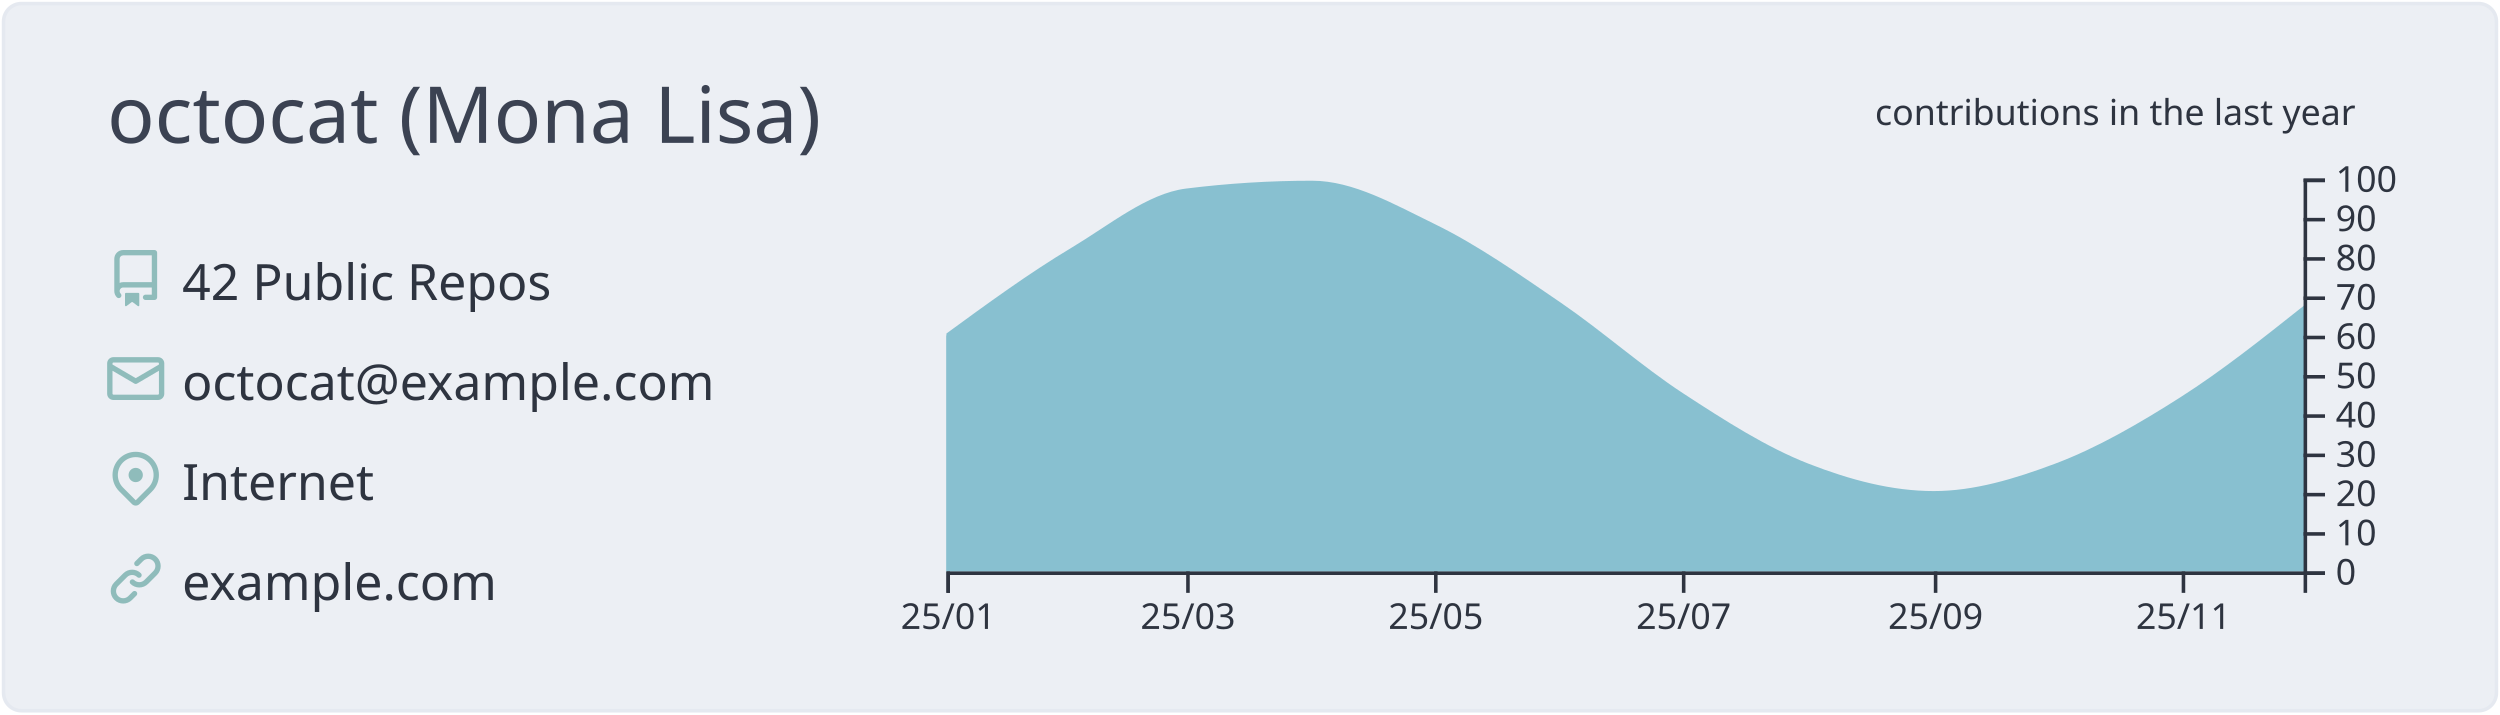
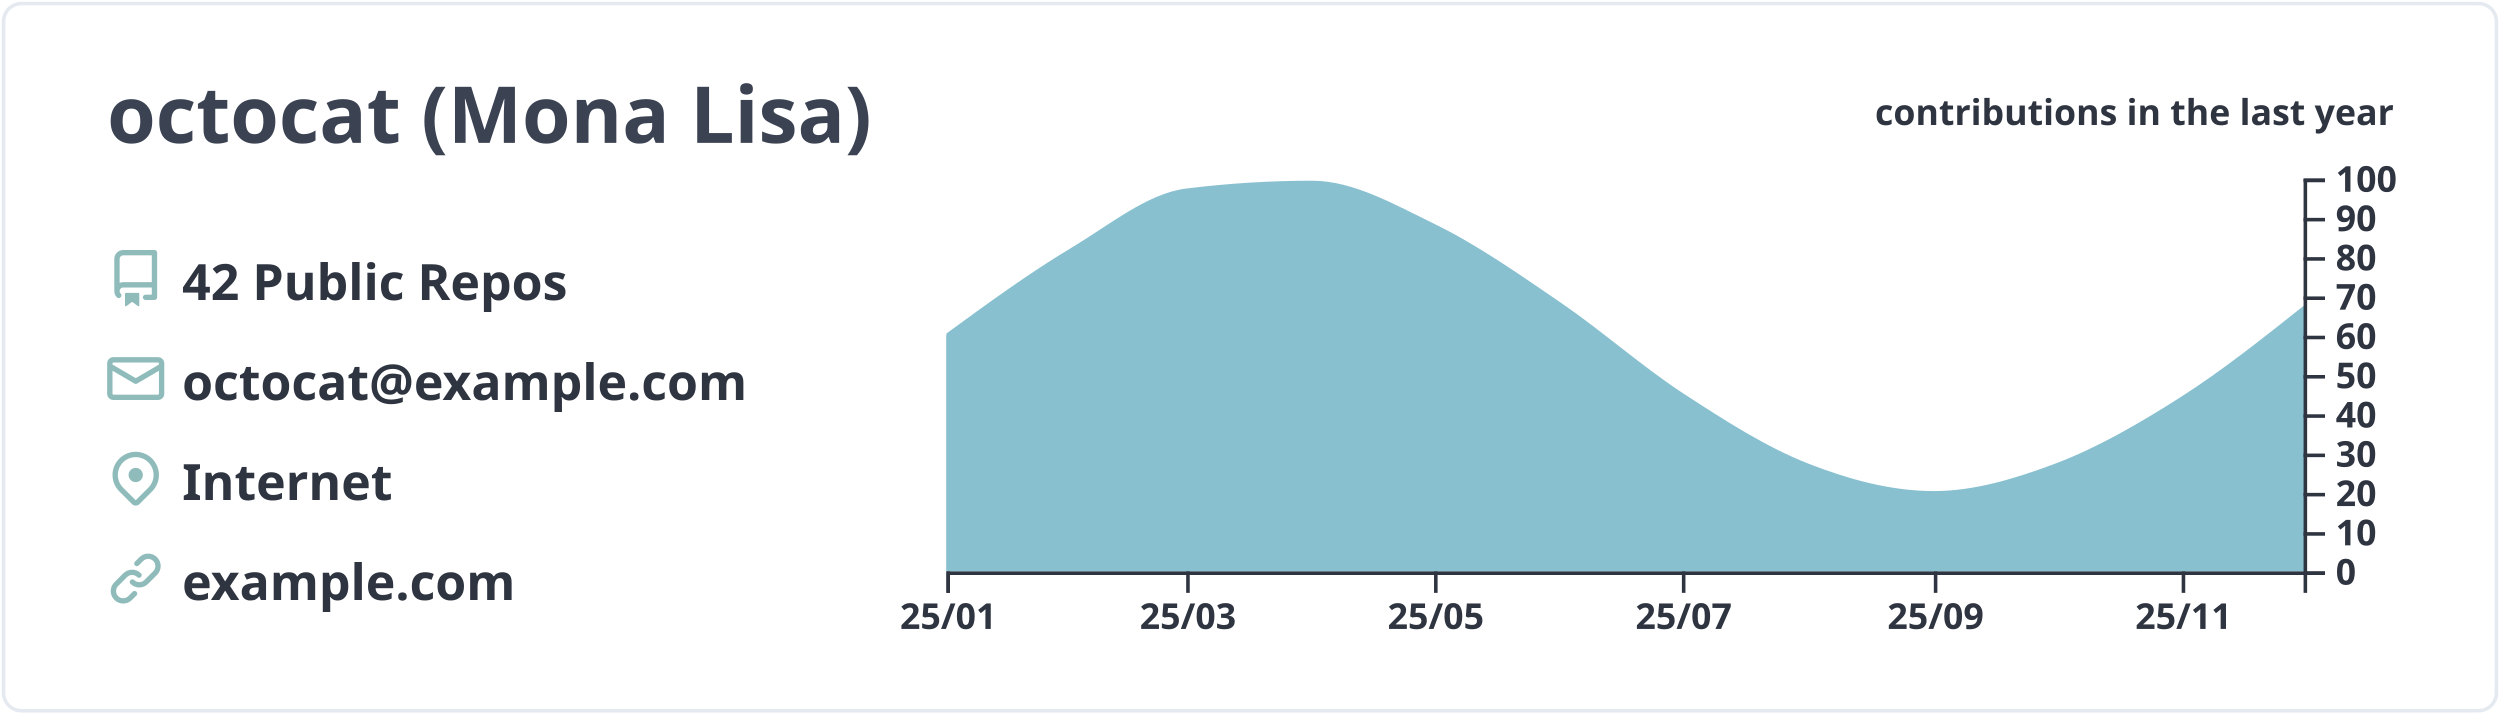
<svg xmlns="http://www.w3.org/2000/svg" width="700" height="200" viewBox="0 0 700 200">
  <style>* {
          font-family: 'Segoe UI', Ubuntu, "Helvetica Neue", Sans-Serif
+         }
+         text {
+           font-weight: 600
        }</style>
  <g class="gpsc-root">
-     <rect x="1" y="1" rx="5" ry="5" height="99%" width="99.714%" stroke="#e5e9f0" stroke-width="1" fill="#eceff4" stroke-opacity="1" />
+     <rect x="1" y="1" rx="5" ry="5" height="99%" width="99.714%" stroke="#e5e9f0" stroke-width="1" fill="#ffffff00" stroke-opacity="1" />
    <text x="30" y="40" class="gpsc-item" style="--gpsc-i: 0; font-size: 22px; fill: #3b4252;">octocat (Mona Lisa)</text>
    <g transform="translate(0,40)">
      <g transform="translate(30,30)">
        <g class="gpsc-item" style="--gpsc-i: 0;">
          <g transform="translate(0,0)" width="14" height="14" fill="#8fbcbb">
            <path fill-rule="evenodd" d="M2 2.5A2.5 2.5 0 014.5 0h8.75a.75.75 0 01.75.75v12.5a.75.75 0 01-.75.75h-2.5a.75.75 0 110-1.5h1.75v-2h-8a1 1 0 00-.714 1.7.75.75 0 01-1.072 1.05A2.495 2.495 0 012 11.5v-9zm10.5-1V9h-8c-.356 0-.694.074-1 .208V2.5a1 1 0 011-1h8zM5 12.25v3.25a.25.25 0 00.4.2l1.45-1.087a.25.25 0 01.3 0L8.6 15.7a.25.25 0 00.4-.2v-3.25a.25.25 0 00-.25-.25h-3.5a.25.25 0 00-.25.25z" />
          </g>
        </g>
        <g class="gpsc-item" style="--gpsc-i: 1;">
          <g transform="translate(0,28)" width="14" height="14" fill="#8fbcbb">
            <path fill-rule="evenodd" d="M1.75 2A1.75 1.75 0 000 3.75v.736a.75.75 0 000 .027v7.737C0 13.216.784 14 1.75 14h12.5A1.75 1.75 0 0016 12.25v-8.5A1.75 1.75 0 0014.25 2H1.75zM14.5 4.07v-.32a.25.25 0 00-.25-.25H1.75a.25.25 0 00-.25.25v.32L8 7.88l6.5-3.81zm-13 1.74v6.441c0 .138.112.25.25.25h12.5a.25.25 0 00.25-.25V5.809L8.38 9.397a.75.75 0 01-.76 0L1.5 5.809z" />
          </g>
        </g>
        <g class="gpsc-item" style="--gpsc-i: 2;">
          <g transform="translate(0,56)" width="14" height="14" fill="#8fbcbb">
            <path fill-rule="evenodd" d="M11.536 3.464a5 5 0 010 7.072L8 14.07l-3.536-3.535a5 5 0 117.072-7.072v.001zm1.06 8.132a6.5 6.5 0 10-9.192 0l3.535 3.536a1.5 1.5 0 002.122 0l3.535-3.536zM8 9a2 2 0 100-4 2 2 0 000 4z" />
          </g>
        </g>
        <g class="gpsc-item" style="--gpsc-i: 3;">
          <g transform="translate(0,84)" width="14" height="14" fill="#8fbcbb">
            <path fill-rule="evenodd" d="M7.775 3.275a.75.75 0 001.06 1.06l1.25-1.25a2 2 0 112.83 2.83l-2.5 2.5a2 2 0 01-2.83 0 .75.75 0 00-1.06 1.06 3.5 3.5 0 004.95 0l2.5-2.5a3.5 3.5 0 00-4.95-4.95l-1.25 1.25zm-4.69 9.64a2 2 0 010-2.83l2.5-2.5a2 2 0 012.83 0 .75.75 0 001.06-1.06 3.5 3.5 0 00-4.95 0l-2.5 2.5a3.5 3.5 0 004.95 4.95l1.25-1.25a.75.75 0 00-1.06-1.06l-1.25 1.25a2 2 0 01-2.83 0z" />
          </g>
        </g>
        <text x="21" y="14" class="gpsc-item" style="--gpsc-i: 0; fill: #2e3440; font-size: 14px;">42 Public Repos</text>
        <text x="21" y="42" class="gpsc-item" style="--gpsc-i: 1; fill: #2e3440; font-size: 14px;">octocat@example.com</text>
        <text x="21" y="70" class="gpsc-item" style="--gpsc-i: 2; fill: #2e3440; font-size: 14px;">Internet</text>
        <text x="21" y="98" class="gpsc-item" style="--gpsc-i: 3; fill: #2e3440; font-size: 14px;">example.com</text>
      </g>
      <g color="#88c0d0" transform="translate(295,10)">
        <clipPath id="gpsc-reveal-clip">
          <rect class="gpsc-reveal" x="-30" y="0" width="410" height="110" style="--gpsc-w: 410px; --gpsc-i: 4;" />
        </clipPath>
        <g clip-path="url(#gpsc-reveal-clip)" class="gpsc-chart" style="--gpsc-i: 4;">
          <path transform="translate(-30,0)" stroke="#88c0d0" fill="#88c0d0" opacity="1" d="M0,44C11.756,35.414,23.513,26.828,35.269,19.8C45.888,13.452,56.507,4.625,67.126,3.3C78.882,1.833,90.639,1.1,102.395,1.1C113.772,1.1,125.15,7.66,136.527,13.2C148.283,18.925,160.04,27.165,171.796,35.2C183.174,42.976,194.551,53.073,205.928,60.5C217.685,68.175,229.441,75.717,241.198,80.3C252.954,84.883,264.711,88,276.467,88C287.844,88,299.222,84.571,310.599,80.3C322.355,75.887,334.112,69.094,345.868,61.6C357.246,54.348,368.623,45.324,380,36.3L380,110C368.623,110,357.246,110,345.868,110C334.112,110,322.355,110,310.599,110C299.222,110,287.844,110,276.467,110C264.711,110,252.954,110,241.198,110C229.441,110,217.685,110,205.928,110C194.551,110,183.174,110,171.796,110C160.04,110,148.283,110,136.527,110C125.15,110,113.772,110,102.395,110C90.639,110,78.882,110,67.126,110C56.507,110,45.888,110,35.269,110C23.513,110,11.756,110,0,110Z" />
        </g>
        <g color="#2e3440" transform="translate(-30,110)" fill="none" font-size="10" font-family="sans-serif" text-anchor="middle">
          <path class="domain" stroke="currentColor" d="M0.5,6V0.5H380.5V6" />
          <g class="tick" opacity="1" transform="translate(0.5,0)">
            <line stroke="currentColor" y2="6" />
            <text fill="currentColor" y="9" dy="0.71em">25/01</text>
          </g>
          <g class="tick" opacity="1" transform="translate(67.62575,0)">
            <line stroke="currentColor" y2="6" />
            <text fill="currentColor" y="9" dy="0.71em">25/03</text>
          </g>
          <g class="tick" opacity="1" transform="translate(137.0269,0)">
            <line stroke="currentColor" y2="6" />
            <text fill="currentColor" y="9" dy="0.71em">25/05</text>
          </g>
          <g class="tick" opacity="1" transform="translate(206.4281,0)">
            <line stroke="currentColor" y2="6" />
            <text fill="currentColor" y="9" dy="0.71em">25/07</text>
          </g>
          <g class="tick" opacity="1" transform="translate(276.9671,0)">
            <line stroke="currentColor" y2="6" />
            <text fill="currentColor" y="9" dy="0.71em">25/09</text>
          </g>
          <g class="tick" opacity="1" transform="translate(346.3683,0)">
            <line stroke="currentColor" y2="6" />
            <text fill="currentColor" y="9" dy="0.71em">25/11</text>
          </g>
        </g>
        <g color="#2e3440" transform="translate(350,0)" fill="none" font-size="10" font-family="sans-serif" text-anchor="start">
          <path class="domain" stroke="currentColor" d="M6,110.5H0.5V0.5H6" />
          <g class="tick" opacity="1" transform="translate(0,110.5)">
            <line stroke="currentColor" x2="6" />
            <text fill="currentColor" x="9" dy="0.32em">0</text>
          </g>
          <g class="tick" opacity="1" transform="translate(0,99.5)">
            <line stroke="currentColor" x2="6" />
            <text fill="currentColor" x="9" dy="0.32em">10</text>
          </g>
          <g class="tick" opacity="1" transform="translate(0,88.5)">
            <line stroke="currentColor" x2="6" />
            <text fill="currentColor" x="9" dy="0.32em">20</text>
          </g>
          <g class="tick" opacity="1" transform="translate(0,77.5)">
            <line stroke="currentColor" x2="6" />
            <text fill="currentColor" x="9" dy="0.32em">30</text>
          </g>
          <g class="tick" opacity="1" transform="translate(0,66.5)">
            <line stroke="currentColor" x2="6" />
            <text fill="currentColor" x="9" dy="0.32em">40</text>
          </g>
          <g class="tick" opacity="1" transform="translate(0,55.5)">
            <line stroke="currentColor" x2="6" />
            <text fill="currentColor" x="9" dy="0.32em">50</text>
          </g>
          <g class="tick" opacity="1" transform="translate(0,44.5)">
            <line stroke="currentColor" x2="6" />
            <text fill="currentColor" x="9" dy="0.32em">60</text>
          </g>
          <g class="tick" opacity="1" transform="translate(0,33.5)">
            <line stroke="currentColor" x2="6" />
            <text fill="currentColor" x="9" dy="0.32em">70</text>
          </g>
          <g class="tick" opacity="1" transform="translate(0,22.5)">
            <line stroke="currentColor" x2="6" />
            <text fill="currentColor" x="9" dy="0.32em">80</text>
          </g>
          <g class="tick" opacity="1" transform="translate(0,11.5)">
            <line stroke="currentColor" x2="6" />
            <text fill="currentColor" x="9" dy="0.32em">90</text>
          </g>
          <g class="tick" opacity="1" transform="translate(0,0.5)">
            <line stroke="currentColor" x2="6" />
            <text fill="currentColor" x="9" dy="0.32em">100</text>
          </g>
        </g>
        <g>
          <text y="-15" x="230" style="fill: #2e3440; font-size: 10px;">contributions in the last year</text>
        </g>
      </g>
    </g>
  </g>
</svg>
